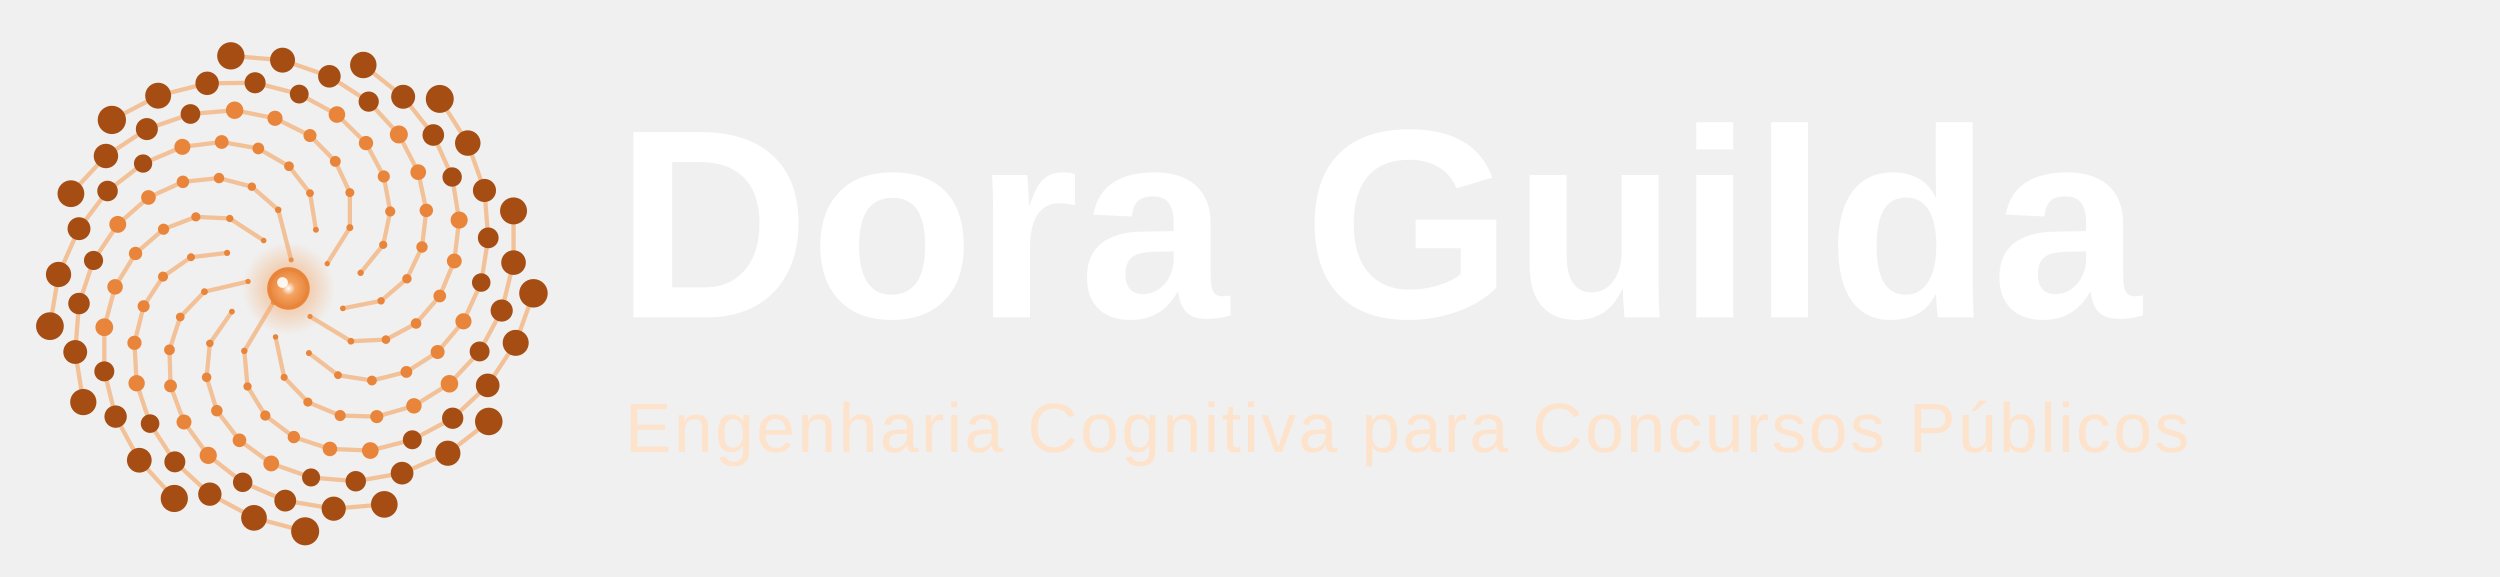
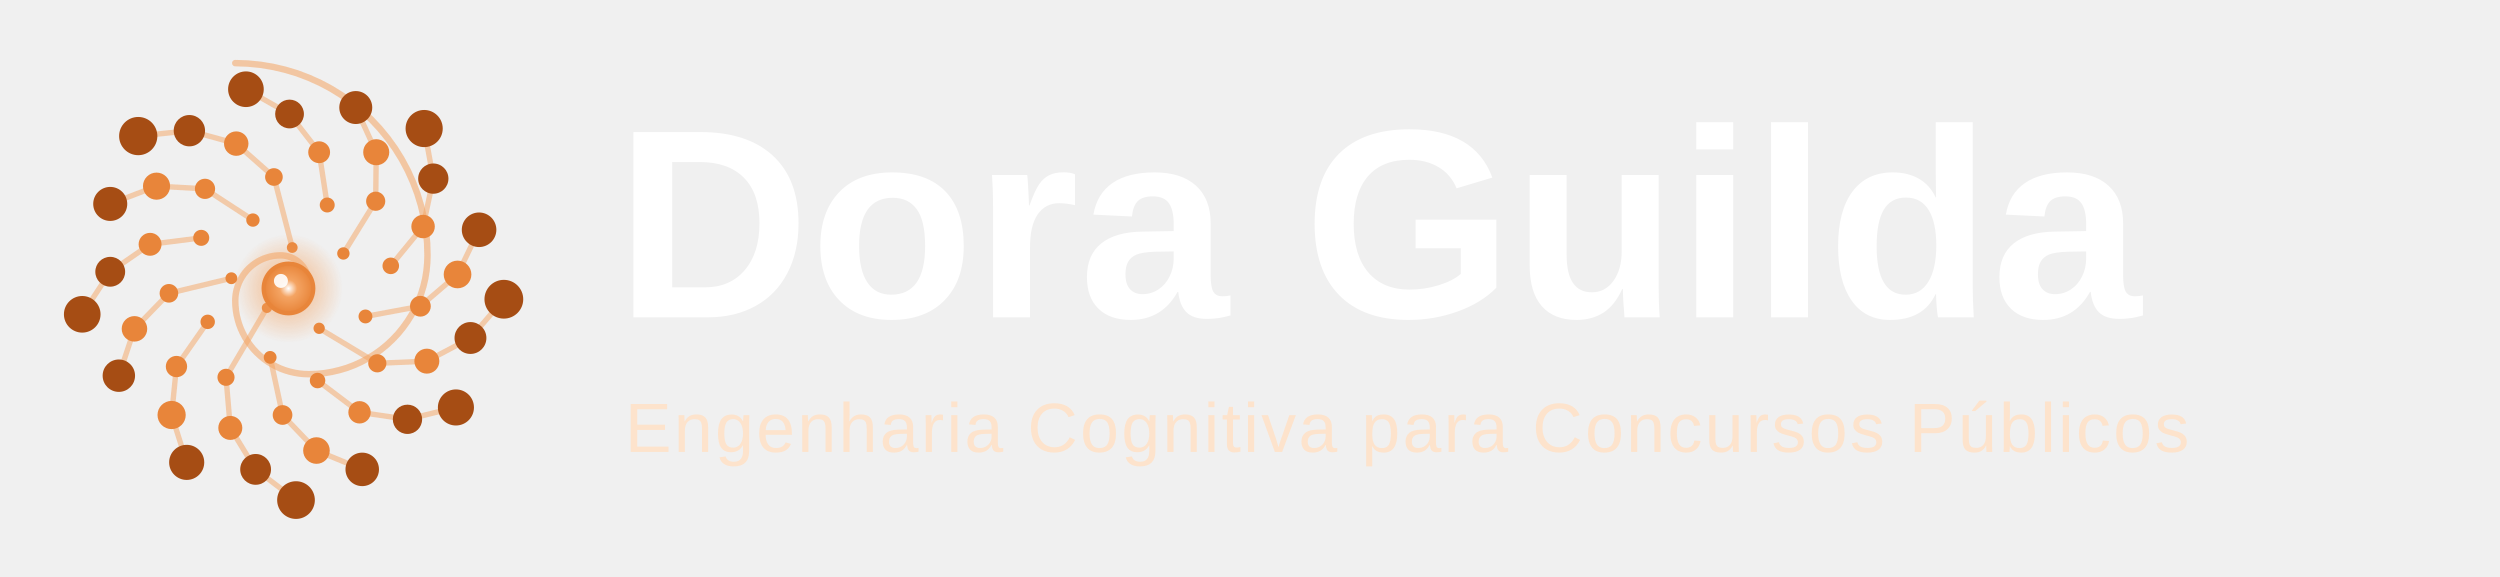
<svg xmlns="http://www.w3.org/2000/svg" viewBox="0 0 520 120" width="520" height="120" role="img" aria-label="Dora Guilda, Engenharia Cognitiva para Concursos Públicos">
  <svg x="4" y="4" width="112" height="112" viewBox="0 0 100 100">
    <defs>
-       <radialGradient id="cls">
+       <radialGradient id="clo">
        <stop offset="0" stop-color="#fff" />
        <stop offset=".35" style="stop-color:var(--destaque-2,#f4a463)" />
        <stop offset="1" style="stop-color:var(--destaque,#e8853a)" />
      </radialGradient>
-       <radialGradient id="gls">
+       <radialGradient id="glo">
        <stop offset="0" style="stop-color:var(--destaque-2,#f4a463)" stop-opacity=".8" />
        <stop offset="1" style="stop-color:var(--destaque-2,#f4a463)" stop-opacity="0" />
      </radialGradient>
    </defs>
-     <path d="M47.2 52.6L41.8 61.6M50.5 44.7L48.1 35.4M54.0 55.2L61.6 59.8M42.5 48.7L34.4 50.6M57.2 45.4L61.4 38.7M47.6 59.0L49.2 66.5M45.4 41.1L39.1 37.0M60.1 53.7L67.2 52.3M39.5 54.3L35.4 60.2M55.1 39.1L54.0 32.3M53.8 62.0L59.2 66.1M38.6 43.4L31.9 44.2M63.4 47.1L67.6 41.9M41.8 61.6L42.4 68.2M48.1 35.4L43.2 31.1M61.6 59.8L68.1 59.5M34.4 50.6L29.9 55.3M61.4 38.7L61.4 32.2M49.2 66.5L53.6 71.1M39.1 37.0L32.8 36.7M67.2 52.3L72.0 48.2M35.4 60.2L34.8 66.5M54.0 32.3L50.1 27.3M59.2 66.1L65.5 67.1M31.9 44.2L26.7 47.8M67.6 41.9L68.9 35.7M42.4 68.2L45.7 73.6M43.2 31.1L37.1 29.5M68.1 59.5L73.7 56.5M29.9 55.3L27.9 61.4M61.4 32.2L58.7 26.4M53.6 71.1L59.6 73.6M32.8 36.7L26.8 39.0M72.0 48.2L74.8 42.3M34.8 66.5L36.7 72.7M50.1 27.3L44.4 24.0M65.5 67.1L71.9 65.5M26.7 47.8L23.1 53.3M68.9 35.7L67.7 29.2M45.7 73.6L51.0 77.6M37.1 29.5L30.4 30.2M73.7 56.5L78.1 51.4M27.9 61.4L28.1 68.1M58.7 26.4L54.0 21.6M59.6 73.6L66.4 73.8M26.8 39.0L21.6 43.5M74.8 42.3L75.6 35.5M36.7 72.7L40.9 78.2M44.4 24.0L37.6 22.8M71.9 65.5L77.7 61.8M23.1 53.3L21.4 60.1M67.7 29.2L64.4 23.0M51.0 77.6L57.7 79.8M30.4 30.2L24.0 33.1M78.1 51.4L80.8 44.9M28.1 68.1L30.6 74.8M54.0 21.6L47.5 18.4M66.4 73.8L73.3 71.8M21.6 43.5L17.8 49.7M75.6 35.5L74.1 28.4M40.9 78.2L46.8 82.5M37.6 22.8L30.3 23.7M77.7 61.8L82.5 56.1M21.4 60.1L21.8 67.6M64.4 23.0L59.0 17.7M57.7 79.8L65.2 80.1M24.0 33.1L18.3 38.1M80.8 44.9L81.7 37.3M30.6 74.8L35.1 81.0M47.5 18.4L40.0 16.9M73.3 71.8L79.9 67.7M17.8 49.7L15.8 57.2M74.1 28.4L70.5 21.4M46.8 82.5L54.2 85.1M30.3 23.7L23.0 26.8M82.5 56.1L85.8 48.9M21.8 67.6L24.3 75.1M59.0 17.7L52.0 13.9M65.2 80.1L73.0 78.1M18.3 38.1L13.8 44.8M81.7 37.3L80.4 29.3M35.1 81.0L41.5 86.0M40.0 16.9L31.8 17.6M79.9 67.7L85.5 61.7M15.8 57.2L15.8 65.4M70.5 21.4L64.9 15.3M54.2 85.1L62.5 85.8M23.0 26.8L16.4 31.9M85.8 48.9L87.1 40.6M24.3 75.1L28.9 82.2M52.0 13.9L43.8 11.8M73.0 78.1L80.5 74.1M13.8 44.8L11.1 52.8M80.4 29.3L76.9 21.5M41.5 86.0L49.4 89.4M31.8 17.6L23.7 20.4M85.5 61.7L89.6 54.1M15.8 65.4L17.9 73.8M64.9 15.3L57.6 10.6M62.5 85.8L71.1 84.3M16.4 31.9L11.1 38.9M87.1 40.6L86.4 31.8M28.9 82.2L35.4 88.2M43.8 11.8L34.9 11.9M80.5 74.1L87.0 68.0M11.1 52.8L10.4 61.8M76.9 21.5L71.3 14.4M49.4 89.4L58.4 90.9M23.7 20.4L16.1 25.4M89.6 54.1L91.8 45.2M17.9 73.8L22.3 81.9M57.6 10.6L48.9 7.6M71.1 84.3L79.6 80.6M11.1 38.9L7.3 47.4M86.4 31.8L83.3 23.0M35.4 88.2L43.6 92.6M34.9 11.9L25.8 14.2M87.0 68.0L92.2 60.1M10.4 61.8L11.9 71.1M71.3 14.4L63.9 8.5M58.4 90.9L67.8 90.1M16.1 25.4L9.6 32.4M91.8 45.2L91.8 35.6M22.3 81.9L28.8 89.0M48.9 7.6L39.3 6.8M79.6 80.6L87.2 74.7M7.3 47.4L5.7 57.0M83.3 23.0L78.1 14.8M43.6 92.6L53.1 95.1M25.8 14.2L17.2 18.7M92.2 60.1L95.5 50.9" fill="none" style="stroke:var(--destaque-2,#f4a463)" stroke-opacity=".62" stroke-width="0.8" stroke-linecap="round" />
+     <path d="M50.00 50.00 L50.00 50.00 L50.01 50.00 L50.01 50.00 L50.02 50.00 L50.02 50.00 L50.03 49.99 L50.03 49.99 L50.03 49.99 L50.04 49.99 L50.04 49.99 L50.05 49.98 L50.05 49.98 L50.05 49.98 L50.05 49.97 L50.06 49.97 L50.06 49.97 L50.06 49.96 L50.06 49.96 L50.06 49.95 L50.07 49.95 L50.07 49.94 L50.07 49.94 L50.07 49.94 L50.07 49.93 L50.07 49.92 L50.07 49.92 L50.07 49.91 L50.06 49.90 L50.06 49.90 L50.06 49.89 L50.06 49.88 L50.05 49.88 L50.05 49.87 L50.05 49.86 L50.04 49.86 L50.04 49.85 L50.03 49.85 L50.03 49.84 L50.02 49.84 L50.01 49.84 L50.01 49.83 L50.00 49.83 L49.99 49.83 L49.99 49.82 L49.98 49.82 L49.97 49.82 L49.96 49.82 L49.96 49.82 L49.95 49.82 L49.93 49.82 L49.92 49.82 L49.91 49.83 L49.90 49.83 L49.89 49.83 L49.88 49.84 L49.87 49.84 L49.86 49.85 L49.85 49.86 L49.84 49.87 L49.83 49.87 L49.82 49.88 L49.82 49.89 L49.81 49.90 L49.80 49.91 L49.80 49.92 L49.79 49.93 L49.79 49.94 L49.78 49.95 L49.78 49.97 L49.78 49.98 L49.78 49.99 L49.78 50.00 L49.78 50.02 L49.78 50.04 L49.78 50.06 L49.79 50.08 L49.79 50.09 L49.80 50.11 L49.81 50.13 L49.82 50.15 L49.83 50.16 L49.84 50.18 L49.85 50.19 L49.86 50.21 L49.88 50.22 L49.89 50.23 L49.91 50.24 L49.92 50.25 L49.94 50.26 L49.96 50.27 L49.98 50.27 L49.99 50.28 L50.01 50.28 L50.03 50.29 L50.05 50.29 L50.07 50.29 L50.10 50.29 L50.13 50.29 L50.16 50.28 L50.19 50.27 L50.22 50.27 L50.25 50.25 L50.28 50.24 L50.30 50.23 L50.33 50.21 L50.35 50.19 L50.38 50.17 L50.40 50.15 L50.42 50.13 L50.44 50.11 L50.46 50.08 L50.48 50.06 L50.49 50.03 L50.50 50.00 L50.51 49.97 L50.52 49.94 L50.53 49.91 L50.53 49.88 L50.54 49.85 L50.54 49.82 L50.54 49.77 L50.53 49.72 L50.52 49.67 L50.51 49.62 L50.50 49.58 L50.48 49.53 L50.46 49.48 L50.44 49.44 L50.41 49.40 L50.38 49.36 L50.35 49.32 L50.32 49.28 L50.28 49.25 L50.24 49.22 L50.20 49.19 L50.16 49.16 L50.11 49.14 L50.07 49.12 L50.02 49.10 L49.97 49.09 L49.93 49.08 L49.88 49.07 L49.83 49.06 L49.78 49.06 L49.70 49.06 L49.62 49.07 L49.54 49.08 L49.46 49.10 L49.38 49.13 L49.31 49.15 L49.23 49.19 L49.16 49.23 L49.10 49.27 L49.03 49.31 L48.97 49.37 L48.91 49.42 L48.85 49.48 L48.80 49.54 L48.76 49.61 L48.71 49.68 L48.68 49.75 L48.64 49.82 L48.61 49.90 L48.59 49.97 L48.57 50.05 L48.56 50.13 L48.55 50.21 L48.55 50.29 L48.55 50.42 L48.57 50.55 L48.59 50.68 L48.62 50.81 L48.65 50.93 L48.70 51.05 L48.75 51.17 L48.82 51.29 L48.88 51.40 L48.96 51.50 L49.04 51.60 L49.13 51.70 L49.23 51.79 L49.33 51.87 L49.43 51.94 L49.54 52.01 L49.66 52.07 L49.78 52.13 L49.90 52.17 L50.02 52.21 L50.15 52.24 L50.28 52.26 L50.41 52.28 L50.54 52.28 L50.75 52.27 L50.96 52.25 L51.17 52.22 L51.37 52.17 L51.57 52.11 L51.77 52.03 L51.96 51.95 L52.15 51.85 L52.33 51.74 L52.50 51.61 L52.66 51.48 L52.81 51.34 L52.96 51.18 L53.09 51.02 L53.21 50.85 L53.33 50.67 L53.43 50.48 L53.51 50.29 L53.59 50.10 L53.65 49.89 L53.70 49.69 L53.73 49.48 L53.75 49.27 L53.76 49.06 L53.75 48.72 L53.71 48.38 L53.66 48.04 L53.58 47.71 L53.48 47.39 L53.36 47.07 L53.22 46.76 L53.06 46.46 L52.88 46.17 L52.68 45.89 L52.46 45.63 L52.23 45.38 L51.98 45.14 L51.72 44.93 L51.44 44.73 L51.15 44.55 L50.85 44.39 L50.54 44.25 L50.22 44.13 L49.90 44.03 L49.56 43.95 L49.23 43.90 L48.89 43.86 L48.55 43.85 L48.00 43.87 L47.45 43.92 L46.90 44.01 L46.37 44.14 L45.84 44.30 L45.32 44.49 L44.82 44.72 L44.33 44.98 L43.87 45.27 L43.42 45.59 L42.99 45.94 L42.59 46.32 L42.21 46.72 L41.86 47.15 L41.54 47.60 L41.25 48.07 L40.99 48.55 L40.76 49.05 L40.57 49.57 L40.41 50.10 L40.28 50.64 L40.19 51.18 L40.14 51.73 L40.12 52.28 L40.15 53.17 L40.24 54.06 L40.38 54.94 L40.59 55.81 L40.84 56.66 L41.16 57.50 L41.53 58.31 L41.95 59.10 L42.42 59.86 L42.94 60.58 L43.50 61.27 L44.11 61.92 L44.77 62.53 L45.46 63.10 L46.18 63.62 L46.94 64.09 L47.73 64.51 L48.54 64.88 L49.37 65.19 L50.23 65.45 L51.10 65.65 L51.98 65.80 L52.87 65.89 L53.76 65.92 L55.20 65.87 L56.64 65.73 L58.06 65.49 L59.47 65.16 L60.85 64.75 L62.20 64.24 L63.52 63.64 L64.79 62.96 L66.02 62.20 L67.19 61.36 L68.31 60.44 L69.36 59.45 L70.35 58.40 L71.26 57.28 L72.10 56.11 L72.87 54.88 L73.55 53.61 L74.14 52.30 L74.65 50.94 L75.07 49.56 L75.40 48.16 L75.63 46.73 L75.77 45.29 L75.82 43.85 L75.75 41.52 L75.52 39.19 L75.14 36.89 L74.61 34.61 L73.93 32.38 L73.10 30.19 L72.14 28.06 L71.04 26.00 L69.81 24.02 L68.44 22.12 L66.96 20.31 L65.37 18.61 L63.66 17.01 L61.85 15.53 L59.96 14.17 L57.97 12.93 L55.91 11.83 L53.78 10.87 L51.60 10.04 L49.36 9.37 L47.09 8.84 L44.78 8.46 L42.46 8.23 L40.12 8.15" fill="none" style="stroke:var(--destaque-2,#f4a463)" stroke-opacity=".55" stroke-width="1.2" stroke-linecap="round" />
+     <path d="M46.0 53.6 L38.4 66.5 L39.2 75.9 L43.9 83.6 L51.4 89.3M50.7 42.4 L47.3 29.3 L40.3 23.1 L31.6 20.7 L22.1 21.7M55.7 57.4 L66.5 63.9 L75.7 63.5 L83.8 59.2 L90.0 52.0M39.4 48.1 L27.8 50.9 L21.4 57.5 L18.5 66.2M60.2 43.5 L66.2 33.8 L66.3 24.7 L62.5 16.4M46.6 62.8 L48.9 73.5 L55.2 80.1 L63.7 83.6M43.4 37.3 L34.5 31.5 L25.5 31.0 L16.9 34.3M64.3 55.2 L74.5 53.3 L81.4 47.4 L85.4 39.1M35.0 56.2 L29.2 64.5 L28.3 73.5 L31.1 82.3M57.2 34.5 L55.7 24.7 L50.2 17.6 L42.1 13.0M55.4 67.1 L63.2 73.0 L72.1 74.3 L81.1 72.1M33.8 40.6 L24.3 41.8 L16.9 46.9 L11.7 54.8M69.0 45.8 L75.0 38.5 L76.9 29.6 L75.2 20.3" fill="none" style="stroke:var(--destaque-2,#f4a463)" stroke-opacity=".5" stroke-width="1" />
    <g style="fill:var(--destaque,#e8853a)">
-       <circle cx="47.2" cy="52.6" r="0.46" />
-       <circle cx="50.5" cy="44.7" r="0.47" />
-       <circle cx="54.0" cy="55.2" r="0.48" />
-       <circle cx="42.5" cy="48.7" r="0.49" />
-       <circle cx="57.2" cy="45.4" r="0.50" />
-       <circle cx="47.6" cy="59.0" r="0.51" />
-       <circle cx="45.4" cy="41.1" r="0.52" />
-       <circle cx="60.1" cy="53.7" r="0.53" />
-       <circle cx="39.5" cy="54.3" r="0.54" />
-       <circle cx="55.1" cy="39.1" r="0.55" />
-       <circle cx="53.8" cy="62.0" r="0.56" />
-       <circle cx="38.6" cy="43.4" r="0.58" />
-       <circle cx="63.4" cy="47.1" r="0.59" />
-       <circle cx="41.8" cy="61.6" r="0.60" />
-       <circle cx="48.1" cy="35.4" r="0.61" />
-       <circle cx="61.6" cy="59.8" r="0.63" />
-       <circle cx="34.4" cy="50.6" r="0.64" />
-       <circle cx="61.4" cy="38.7" r="0.65" />
-       <circle cx="49.2" cy="66.5" r="0.66" />
-       <circle cx="39.1" cy="37.0" r="0.68" />
-       <circle cx="67.2" cy="52.3" r="0.69" />
-       <circle cx="35.4" cy="60.2" r="0.70" />
-       <circle cx="54.0" cy="32.3" r="0.72" />
-       <circle cx="59.2" cy="66.1" r="0.73" />
-       <circle cx="31.9" cy="44.2" r="0.74" />
-       <circle cx="67.6" cy="41.9" r="0.76" />
-       <circle cx="42.4" cy="68.2" r="0.77" />
-       <circle cx="43.2" cy="31.1" r="0.78" />
-       <circle cx="68.1" cy="59.5" r="0.80" />
-       <circle cx="29.9" cy="55.3" r="0.81" />
-       <circle cx="61.4" cy="32.2" r="0.83" />
-       <circle cx="53.6" cy="71.1" r="0.84" />
-       <circle cx="32.8" cy="36.7" r="0.85" />
-       <circle cx="72.0" cy="48.2" r="0.87" />
-       <circle cx="34.8" cy="66.5" r="0.88" />
-       <circle cx="50.1" cy="27.3" r="0.90" />
-       <circle cx="65.5" cy="67.1" r="0.91" />
-       <circle cx="26.7" cy="47.8" r="0.93" />
-       <circle cx="68.9" cy="35.7" r="0.94" />
-       <circle cx="45.7" cy="73.6" r="0.95" />
-       <circle cx="37.1" cy="29.5" r="0.97" />
-       <circle cx="73.7" cy="56.5" r="0.98" />
-       <circle cx="27.9" cy="61.4" r="1.00" />
-       <circle cx="58.7" cy="26.4" r="1.01" />
-       <circle cx="59.6" cy="73.6" r="1.03" />
-       <circle cx="26.8" cy="39.0" r="1.04" />
-       <circle cx="74.8" cy="42.3" r="1.06" />
-       <circle cx="36.7" cy="72.7" r="1.07" />
-       <circle cx="44.4" cy="24.0" r="1.09" />
-       <circle cx="71.9" cy="65.5" r="1.10" />
-       <circle cx="23.1" cy="53.3" r="1.12" />
-       <circle cx="67.7" cy="29.2" r="1.13" />
-       <circle cx="51.0" cy="77.6" r="1.15" />
-       <circle cx="30.4" cy="30.2" r="1.16" />
-       <circle cx="78.1" cy="51.4" r="1.18" />
-       <circle cx="28.1" cy="68.1" r="1.19" />
-       <circle cx="54.0" cy="21.6" r="1.21" />
-       <circle cx="66.4" cy="73.8" r="1.22" />
-       <circle cx="21.6" cy="43.5" r="1.24" />
-       <circle cx="75.6" cy="35.5" r="1.25" />
-       <circle cx="40.9" cy="78.2" r="1.27" />
-       <circle cx="37.6" cy="22.8" r="1.28" />
-       <circle cx="77.7" cy="61.8" r="1.30" />
-       <circle cx="21.4" cy="60.1" r="1.32" />
-       <circle cx="64.4" cy="23.0" r="1.33" />
-       <circle cx="57.7" cy="79.8" r="1.35" />
-       <circle cx="24.0" cy="33.1" r="1.36" />
-       <circle cx="80.8" cy="44.9" r="1.38" />
-       <circle cx="30.6" cy="74.8" r="1.39" />
-       <circle cx="47.5" cy="18.4" r="1.41" />
-       <circle cx="73.3" cy="71.8" r="1.43" />
-       <circle cx="17.8" cy="49.7" r="1.44" />
-       <circle cx="74.1" cy="28.4" r="1.46" />
-       <circle cx="46.8" cy="82.5" r="1.47" />
-       <circle cx="30.3" cy="23.7" r="1.49" />
-       <circle cx="82.5" cy="56.1" r="1.50" />
-       <circle cx="21.8" cy="67.6" r="1.52" />
-       <circle cx="59.0" cy="17.7" r="1.54" />
-       <circle cx="65.2" cy="80.1" r="1.55" />
-       <circle cx="18.3" cy="38.1" r="1.57" />
-       <circle cx="81.7" cy="37.3" r="1.59" />
-       <circle cx="35.1" cy="81.0" r="1.60" />
-       <circle cx="40.0" cy="16.9" r="1.62" />
-       <circle cx="79.9" cy="67.7" r="1.63" />
-       <circle cx="15.8" cy="57.2" r="1.65" />
-       <circle cx="70.5" cy="21.4" r="1.67" />
+       <circle cx="46.0" cy="53.6" r="0.95" />
+       <circle cx="50.7" cy="42.4" r="1.00" />
+       <circle cx="55.7" cy="57.4" r="1.05" />
+       <circle cx="39.4" cy="48.1" r="1.10" />
+       <circle cx="60.2" cy="43.5" r="1.15" />
+       <circle cx="46.6" cy="62.8" r="1.19" />
+       <circle cx="43.4" cy="37.3" r="1.24" />
+       <circle cx="64.3" cy="55.2" r="1.29" />
+       <circle cx="35.0" cy="56.2" r="1.34" />
+       <circle cx="57.2" cy="34.5" r="1.39" />
+       <circle cx="55.4" cy="67.1" r="1.44" />
+       <circle cx="33.8" cy="40.6" r="1.49" />
+       <circle cx="69.0" cy="45.8" r="1.54" />
+       <circle cx="38.4" cy="66.5" r="1.59" />
+       <circle cx="47.3" cy="29.3" r="1.64" />
+       <circle cx="66.5" cy="63.9" r="1.69" />
+       <circle cx="27.8" cy="50.9" r="1.73" />
+       <circle cx="66.2" cy="33.8" r="1.78" />
+       <circle cx="48.9" cy="73.5" r="1.83" />
+       <circle cx="34.5" cy="31.5" r="1.88" />
+       <circle cx="74.5" cy="53.3" r="1.93" />
+       <circle cx="29.2" cy="64.5" r="1.98" />
+       <circle cx="55.7" cy="24.7" r="2.03" />
+       <circle cx="63.2" cy="73.0" r="2.08" />
+       <circle cx="24.3" cy="41.8" r="2.13" />
+       <circle cx="75.0" cy="38.5" r="2.18" />
+       <circle cx="39.2" cy="75.9" r="2.23" />
+       <circle cx="40.3" cy="23.1" r="2.27" />
+       <circle cx="75.7" cy="63.5" r="2.32" />
+       <circle cx="21.4" cy="57.5" r="2.37" />
+       <circle cx="66.3" cy="24.7" r="2.42" />
+       <circle cx="55.2" cy="80.1" r="2.47" />
+       <circle cx="25.5" cy="31.0" r="2.52" />
+       <circle cx="81.4" cy="47.4" r="2.57" />
+       <circle cx="28.3" cy="73.5" r="2.62" />
    </g>
    <g style="fill:var(--accent,#a64d14)">
-       <circle cx="54.2" cy="85.1" r="1.68" />
-       <circle cx="23.0" cy="26.8" r="1.70" />
-       <circle cx="85.8" cy="48.9" r="1.72" />
-       <circle cx="24.3" cy="75.1" r="1.73" />
-       <circle cx="52.0" cy="13.9" r="1.75" />
-       <circle cx="73.0" cy="78.1" r="1.76" />
-       <circle cx="13.8" cy="44.8" r="1.78" />
-       <circle cx="80.4" cy="29.3" r="1.80" />
-       <circle cx="41.5" cy="86.0" r="1.81" />
-       <circle cx="31.8" cy="17.6" r="1.83" />
-       <circle cx="85.5" cy="61.7" r="1.85" />
-       <circle cx="15.8" cy="65.4" r="1.86" />
-       <circle cx="64.9" cy="15.3" r="1.88" />
-       <circle cx="62.5" cy="85.8" r="1.90" />
-       <circle cx="16.4" cy="31.9" r="1.91" />
-       <circle cx="87.1" cy="40.6" r="1.93" />
-       <circle cx="28.9" cy="82.2" r="1.95" />
-       <circle cx="43.8" cy="11.8" r="1.96" />
-       <circle cx="80.5" cy="74.1" r="1.98" />
-       <circle cx="11.1" cy="52.8" r="2.00" />
-       <circle cx="76.9" cy="21.5" r="2.01" />
-       <circle cx="49.4" cy="89.4" r="2.03" />
-       <circle cx="23.7" cy="20.4" r="2.05" />
-       <circle cx="89.6" cy="54.1" r="2.06" />
-       <circle cx="17.9" cy="73.8" r="2.08" />
-       <circle cx="57.6" cy="10.6" r="2.10" />
-       <circle cx="71.1" cy="84.3" r="2.11" />
-       <circle cx="11.1" cy="38.9" r="2.13" />
-       <circle cx="86.4" cy="31.8" r="2.15" />
-       <circle cx="35.4" cy="88.2" r="2.17" />
-       <circle cx="34.9" cy="11.9" r="2.18" />
-       <circle cx="87.0" cy="68.0" r="2.20" />
-       <circle cx="10.4" cy="61.8" r="2.22" />
-       <circle cx="71.3" cy="14.4" r="2.23" />
-       <circle cx="58.4" cy="90.9" r="2.25" />
-       <circle cx="16.1" cy="25.4" r="2.27" />
-       <circle cx="91.8" cy="45.2" r="2.29" />
-       <circle cx="22.3" cy="81.9" r="2.30" />
-       <circle cx="48.9" cy="7.6" r="2.32" />
-       <circle cx="79.6" cy="80.6" r="2.34" />
-       <circle cx="7.3" cy="47.4" r="2.35" />
-       <circle cx="83.3" cy="23.0" r="2.37" />
-       <circle cx="43.6" cy="92.6" r="2.39" />
-       <circle cx="25.8" cy="14.2" r="2.41" />
-       <circle cx="92.2" cy="60.1" r="2.42" />
-       <circle cx="11.9" cy="71.1" r="2.44" />
-       <circle cx="63.9" cy="8.5" r="2.46" />
-       <circle cx="67.8" cy="90.1" r="2.48" />
-       <circle cx="9.6" cy="32.4" r="2.49" />
-       <circle cx="91.8" cy="35.6" r="2.51" />
-       <circle cx="28.8" cy="89.0" r="2.53" />
-       <circle cx="39.3" cy="6.8" r="2.54" />
-       <circle cx="87.2" cy="74.7" r="2.56" />
-       <circle cx="5.7" cy="57.0" r="2.58" />
-       <circle cx="78.1" cy="14.8" r="2.60" />
-       <circle cx="53.1" cy="95.1" r="2.61" />
-       <circle cx="17.2" cy="18.7" r="2.63" />
-       <circle cx="95.5" cy="50.9" r="2.65" />
+       <circle cx="50.2" cy="17.6" r="2.67" />
+       <circle cx="72.1" cy="74.3" r="2.72" />
+       <circle cx="16.9" cy="46.9" r="2.77" />
+       <circle cx="76.9" cy="29.6" r="2.81" />
+       <circle cx="43.9" cy="83.6" r="2.86" />
+       <circle cx="31.6" cy="20.7" r="2.91" />
+       <circle cx="83.8" cy="59.2" r="2.96" />
+       <circle cx="18.5" cy="66.2" r="3.01" />
+       <circle cx="62.5" cy="16.4" r="3.06" />
+       <circle cx="63.7" cy="83.6" r="3.11" />
+       <circle cx="16.9" cy="34.3" r="3.16" />
+       <circle cx="85.4" cy="39.1" r="3.21" />
+       <circle cx="31.1" cy="82.3" r="3.26" />
+       <circle cx="42.1" cy="13.0" r="3.31" />
+       <circle cx="81.1" cy="72.1" r="3.35" />
+       <circle cx="11.7" cy="54.8" r="3.40" />
+       <circle cx="75.2" cy="20.3" r="3.45" />
+       <circle cx="51.4" cy="89.3" r="3.50" />
+       <circle cx="22.1" cy="21.7" r="3.55" />
+       <circle cx="90.0" cy="52.0" r="3.60" />
    </g>
-     <circle cx="50" cy="50" r="8.6" fill="url(#gls)" />
-     <circle cx="50" cy="50" r="3.6" fill="url(#cls)" style="stroke:var(--destaque,#e8853a)" stroke-width=".7" />
-     <circle cx="48.9" cy="48.9" r="1" fill="#fff" fill-opacity=".9" />
+     <circle cx="50" cy="50" r="10.1" fill="url(#glo)" />
+     <circle cx="50" cy="50" r="4.6" fill="url(#clo)" style="stroke:var(--destaque,#e8853a)" stroke-width=".8" />
+     <circle cx="48.6" cy="48.6" r="1.3" fill="#fff" fill-opacity=".9" />
  </svg>
  <text x="128" y="66" font-family="'Barlow Condensed','Arial Narrow',Arial,sans-serif" font-weight="700" font-size="56" fill="#ffffff">Dora Guilda</text>
  <text x="130" y="94" font-family="'IBM Plex Sans',Arial,sans-serif" font-size="14.5" letter-spacing=".5" fill="#fde3cc">Engenharia Cognitiva para Concursos Públicos</text>
</svg>
